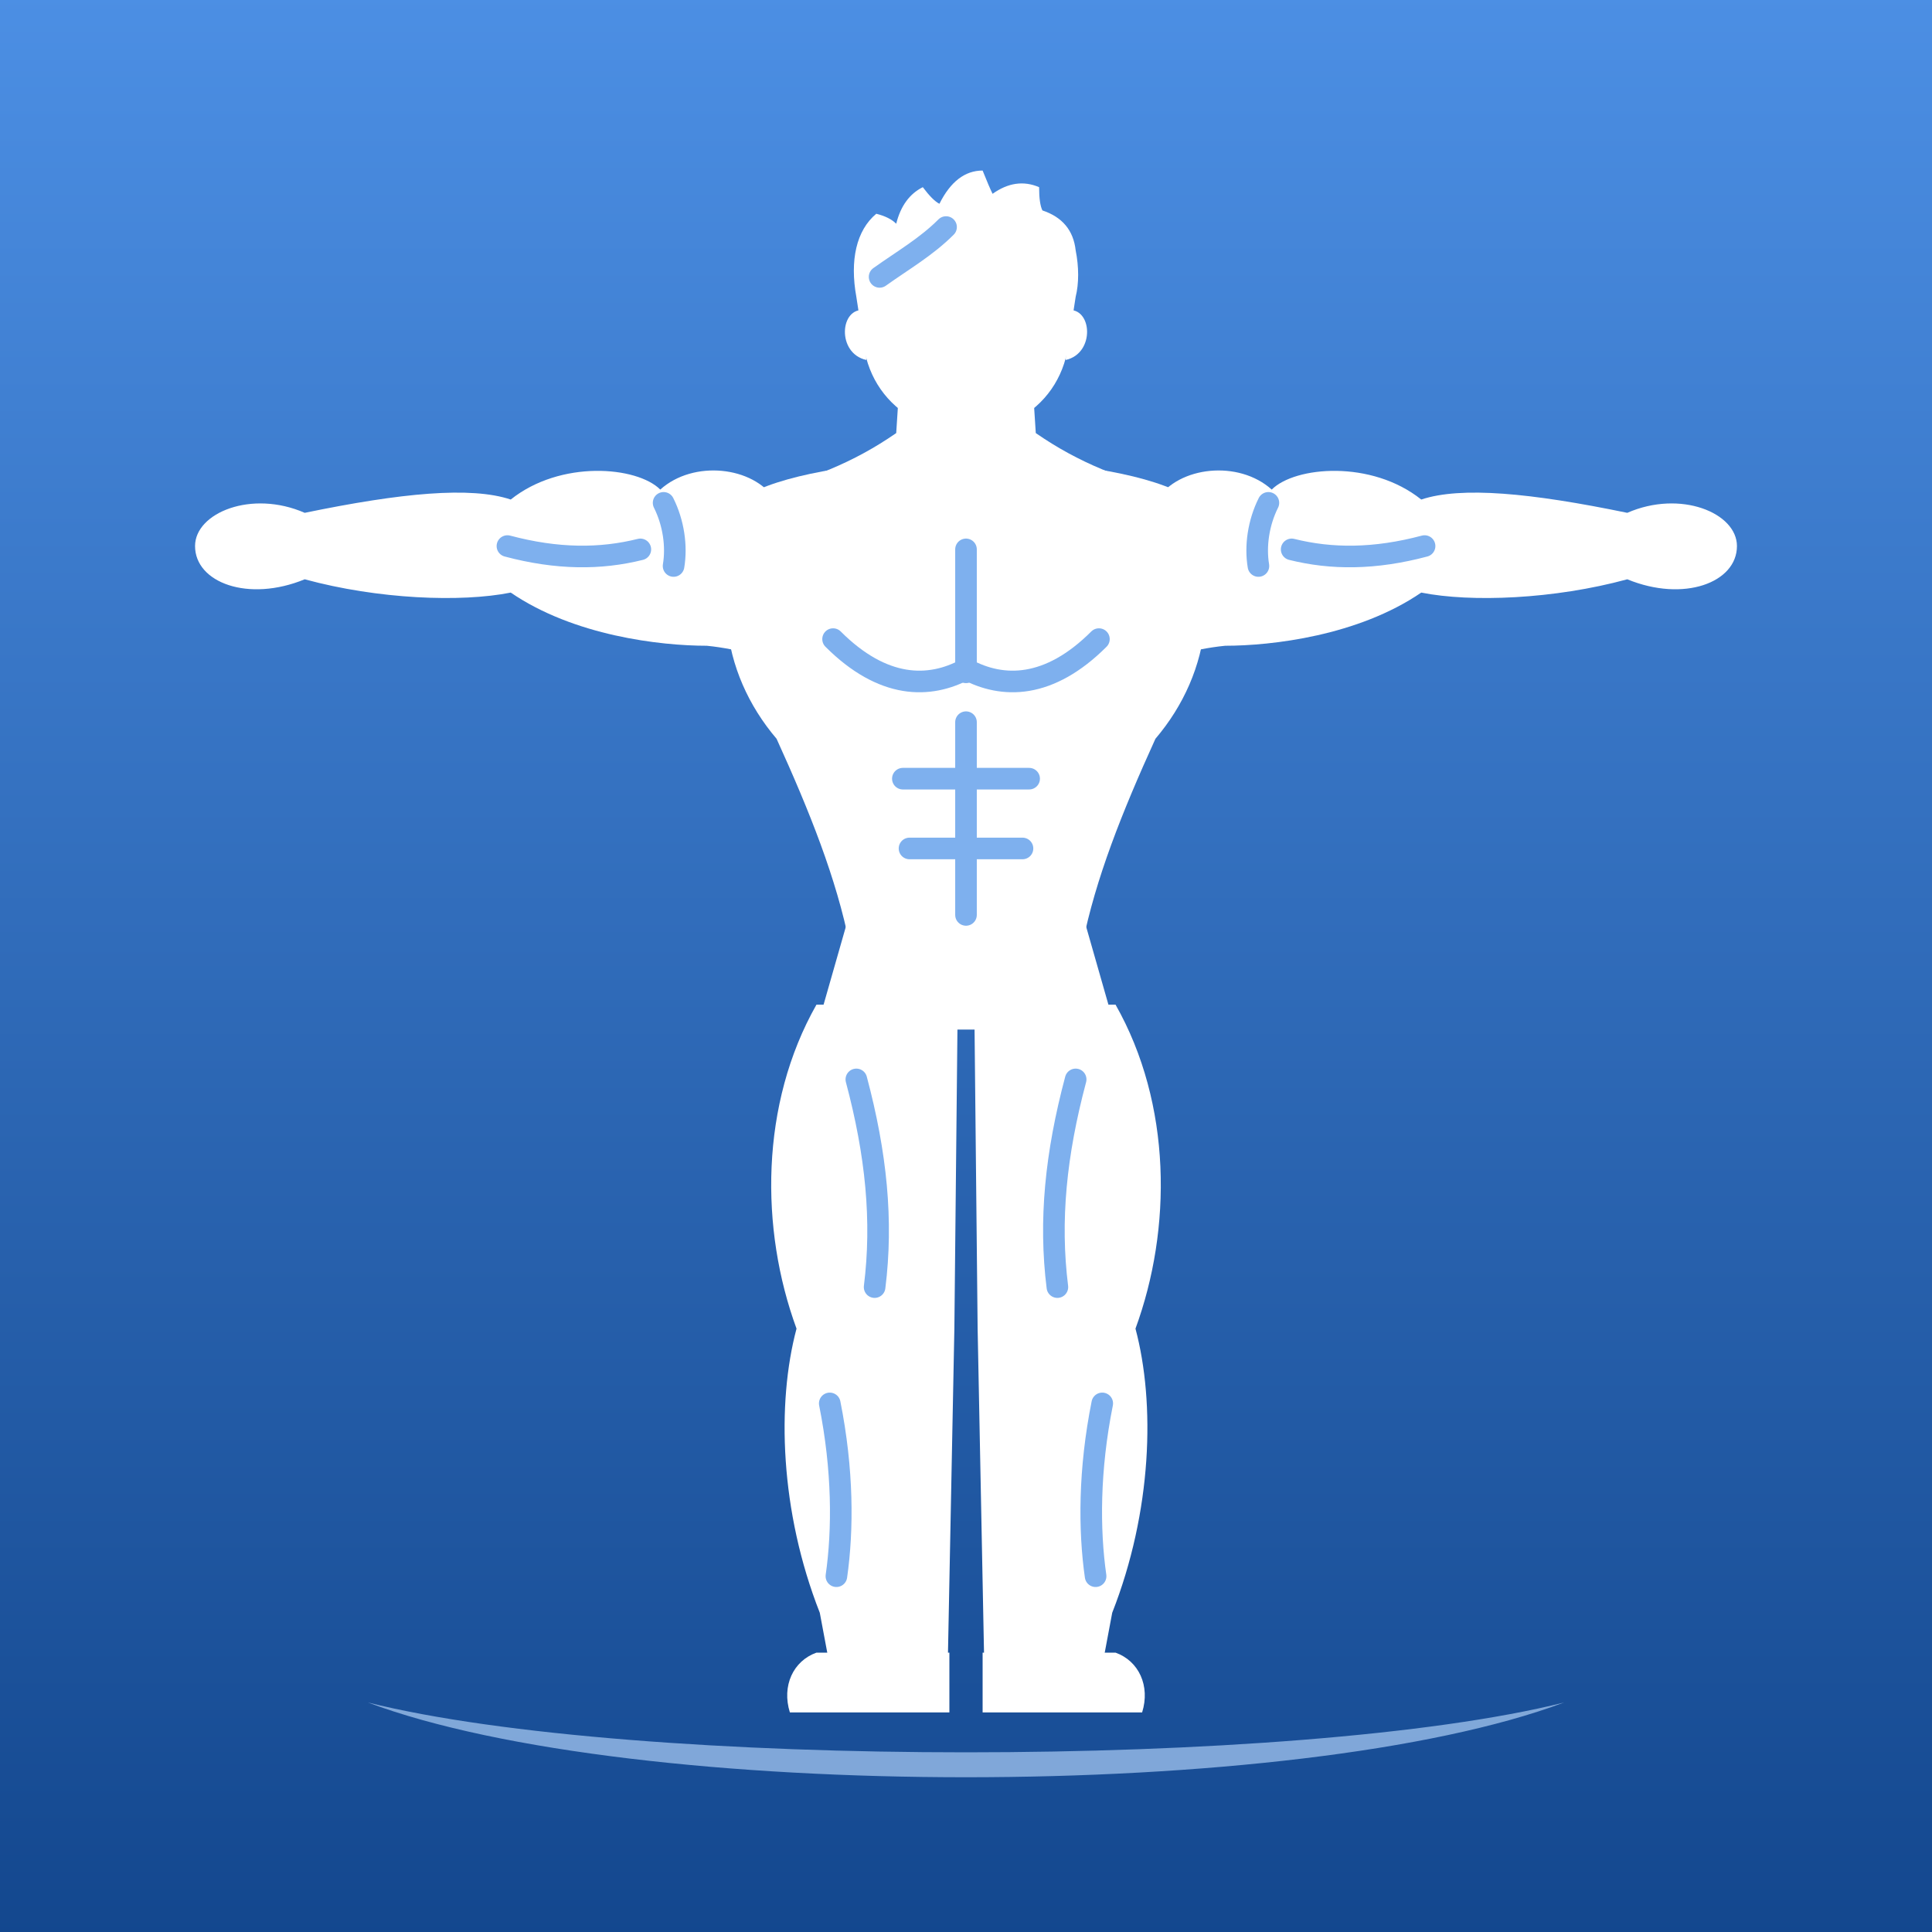
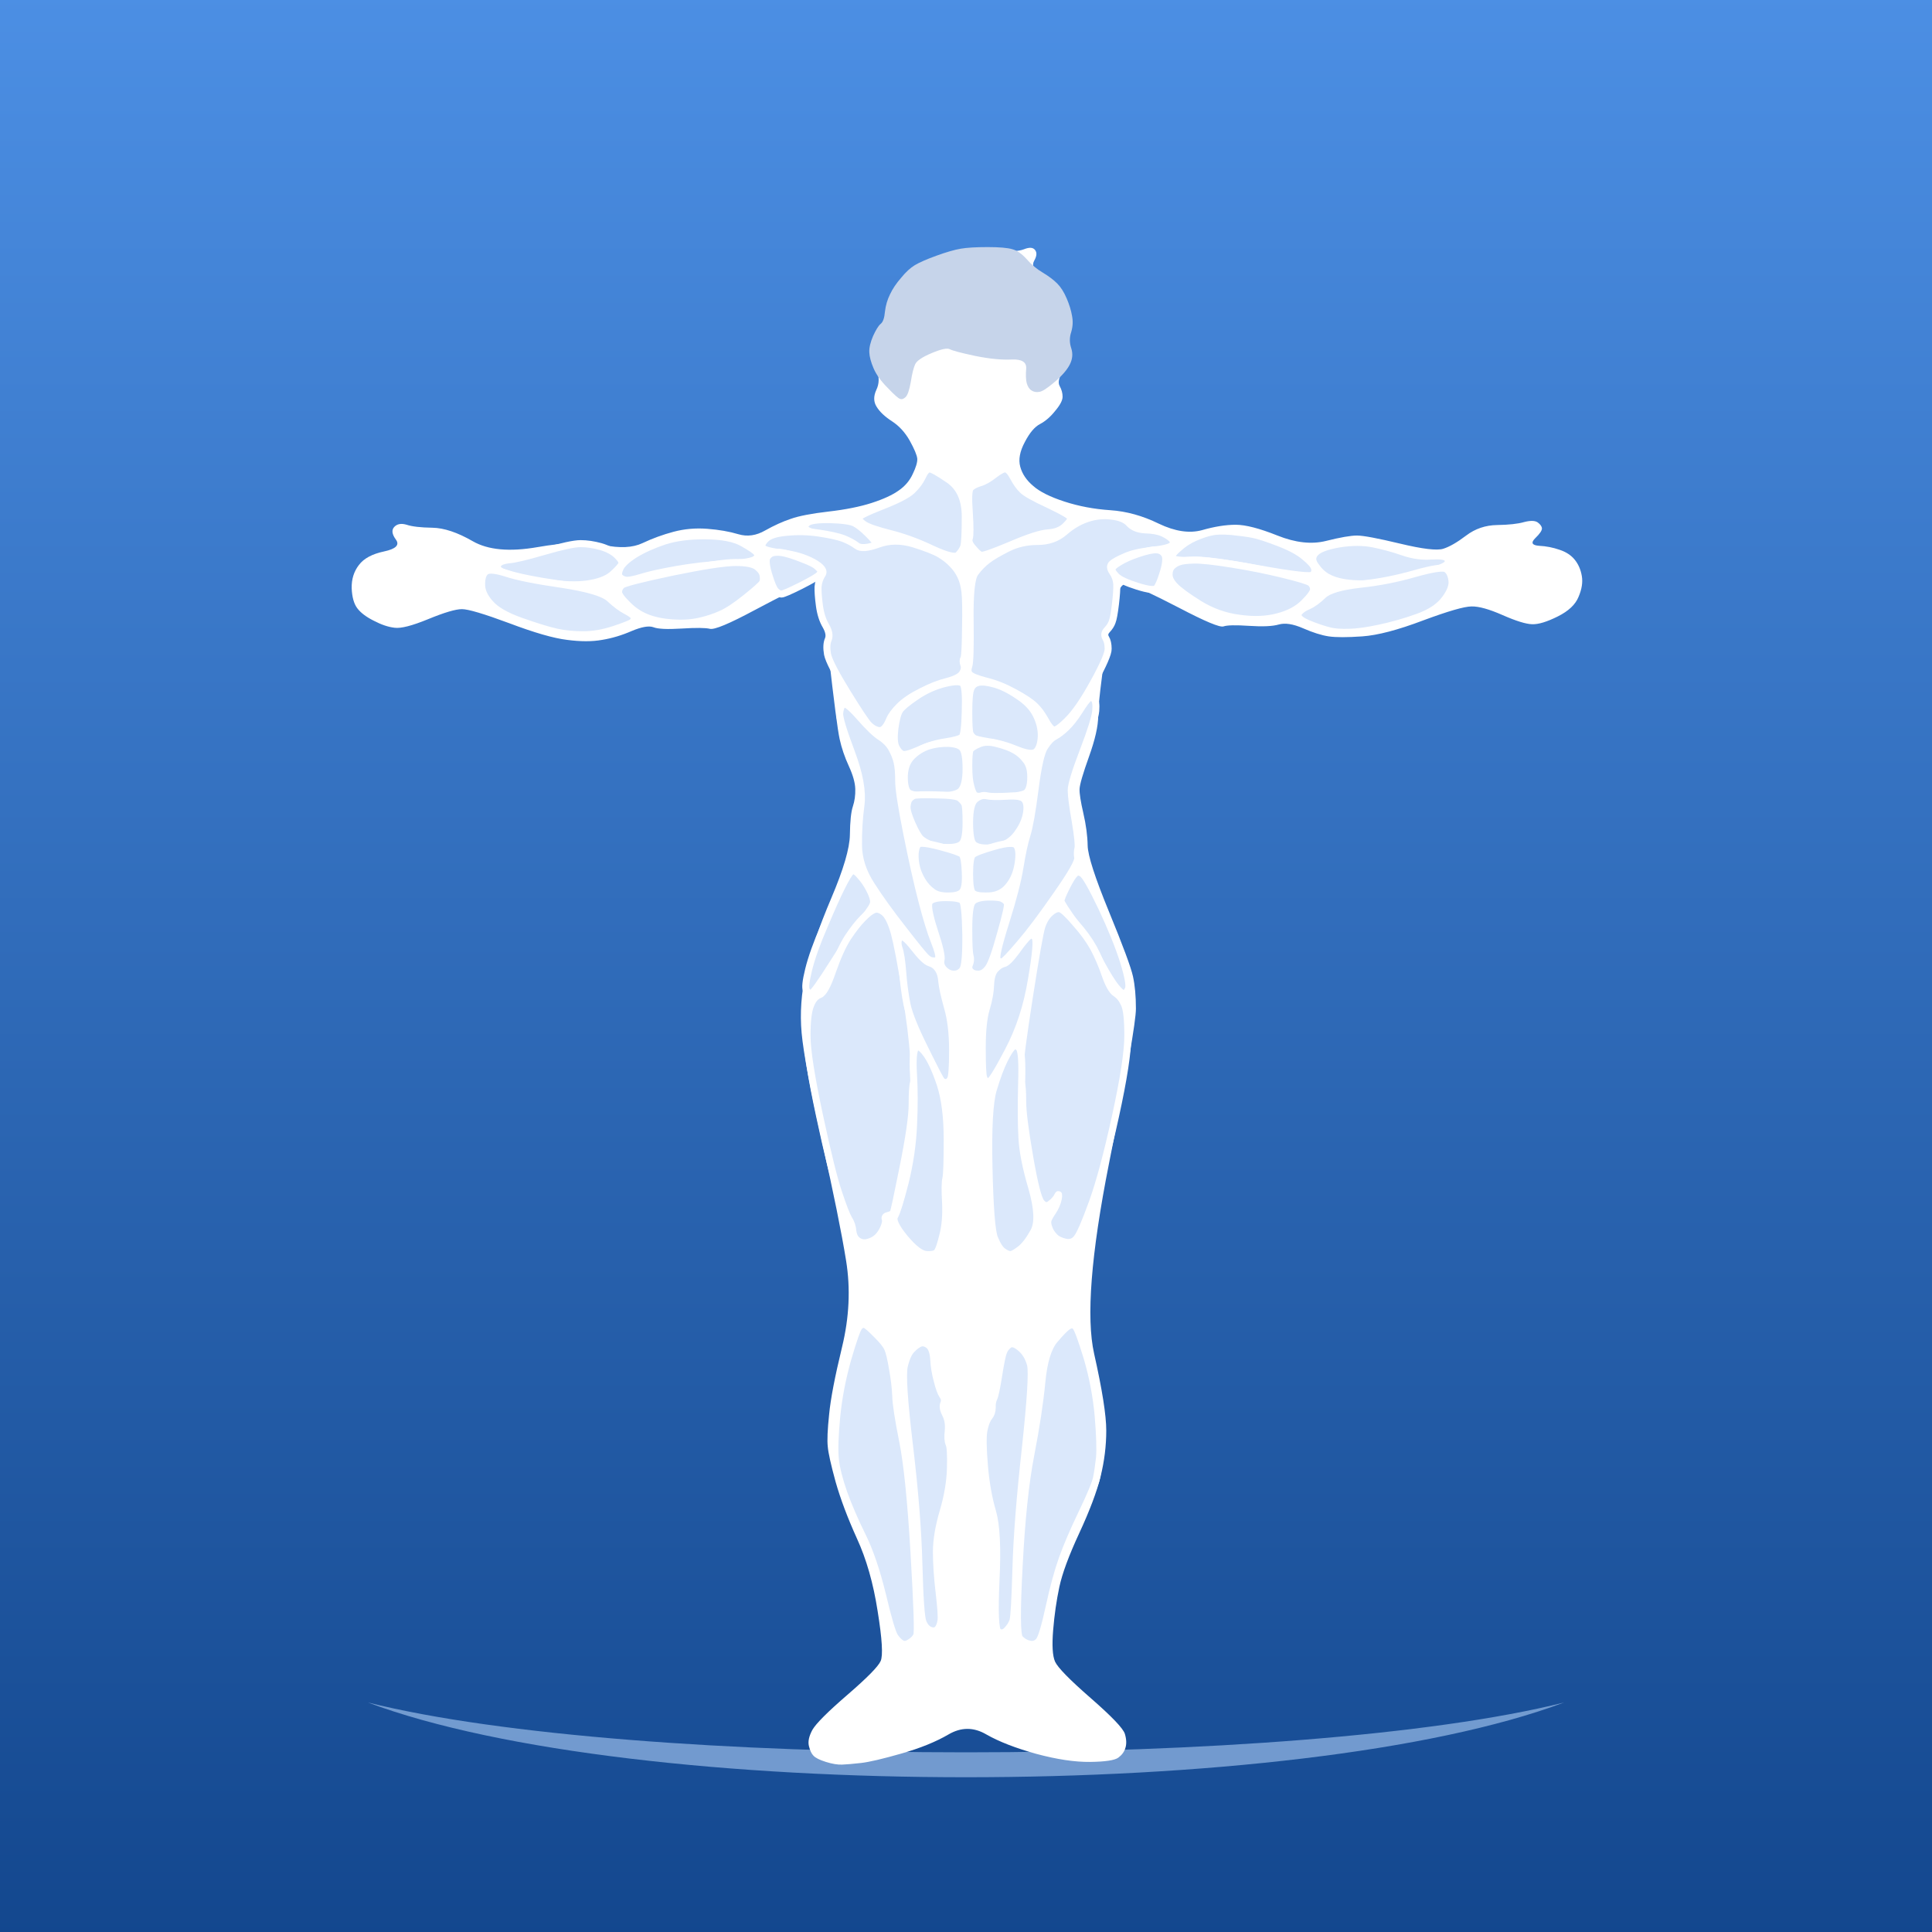
<svg xmlns="http://www.w3.org/2000/svg" viewBox="0 0 100 100">
  <defs>
    <linearGradient id="bg" x1="0" y1="0" x2="0" y2="1">
      <stop offset="0" stop-color="#4c8fe4" />
      <stop offset="1" stop-color="#13478e" />
    </linearGradient>
  </defs>
  <rect width="100" height="100" fill="url(#bg)" />
  <g transform="translate(50 52) scale(0.86) translate(-50 -52)">
-     <path d="M14 94 C30 100 70 100 86 94 C70 98 30 98 14 94 Z" fill="#adcdf5" opacity="0.7" />
-     <path d="M43.4 9.4 C43 7.2 43.4 5.4 44.6 4.4 Q45.4 4.6 45.8 5 Q46.2 3.4 47.4 2.8 Q48 3.6 48.4 3.8 Q49.4 1.8 51 1.8 Q51.4 2.8 51.6 3.2 Q53 2.2 54.4 2.8 Q54.4 3.8 54.6 4.2 Q56.4 4.8 56.6 6.6 C56.8 7.6 56.8 8.6 56.6 9.4 L56.2 12 C56 14 55 15.6 53.4 16.6 C52.4 17.2 51.2 17.6 50 17.6 C48.8 17.6 47.6 17.2 46.6 16.6 C45 15.6 44 14 43.8 12 Z" fill="#ffffff" />
-     <path d="M43.9 10.2 C42.4 10 42.2 12.8 44 13.2 Z" fill="#ffffff" />
-     <path d="M56.1 10.2 C57.6 10 57.8 12.8 56 13.2 Z" fill="#ffffff" />
-     <path d="M46 14.5 L54 14.5 L54.2 17.6 C56.8 19.4 59.4 20.4 62.6 21.2 L37.4 21.2 C40.6 20.4 43.2 19.4 45.8 17.6 Z" fill="#ffffff" />
-     <path d="M37.5 21 C43 18.6 57 18.6 62.5 21 C65.6 26.5 64.8 32 61.4 36 C59.4 40.4 57.8 44.4 57 48.4 L43 48.4 C42.2 44.4 40.6 40.4 38.6 36 C35.2 32 34.4 26.5 37.5 21 Z" fill="#ffffff" />
-     <path d="M38.5 21.6 C37.2 19.6 33.6 19.2 31.6 21 C30.2 19.6 25.6 19.2 22.6 21.6 C20.2 20.8 16 21.2 10.2 22.4 C7 21 3.6 22.4 3.6 24.4 C3.6 26.6 6.8 27.8 10.2 26.4 C14.6 27.6 19.6 27.8 22.6 27.2 C26.4 29.8 31.6 30.4 34.4 30.4 C36.4 30.6 38.2 31.2 39.5 31.6 Z" fill="#ffffff" />
-     <path d="M61.5 21.6 C62.8 19.6 66.4 19.2 68.4 21 C69.8 19.6 74.4 19.2 77.4 21.6 C79.8 20.8 84 21.2 89.8 22.4 C93 21 96.4 22.4 96.4 24.4 C96.4 26.6 93.2 27.8 89.8 26.4 C85.4 27.6 80.4 27.8 77.4 27.2 C73.6 29.8 68.4 30.4 65.6 30.4 C63.6 30.6 61.8 31.2 60.5 31.6 Z" fill="#ffffff" />
-     <path d="M43 46.5 L57 46.5 L59 53.5 L41 53.5 Z" fill="#ffffff" />
-     <path d="M41 52 C37.6 58 37.6 65.5 39.8 71.5 C38.6 76 38.8 82.5 41.2 88.6 L41.8 91.8 L48.9 91.8 L49.3 71.5 L49.5 52 Z" fill="#ffffff" />
-     <path d="M59 52 C62.4 58 62.4 65.5 60.2 71.5 C61.4 76 61.2 82.5 58.8 88.6 L58.2 91.8 L51.1 91.8 L50.7 71.5 L50.5 52 Z" fill="#ffffff" />
-     <path d="M41 91 L49 91 L49 94.6 L39.4 94.6 C38.9 93 39.6 91.5 41 91 Z" fill="#ffffff" />
-     <path d="M59 91 L51 91 L51 94.6 L60.6 94.6 C61.1 93 60.4 91.5 59 91 Z" fill="#ffffff" />
-     <path d="M44.8 8.2 C46.2 7.2 47.6 6.4 48.8 5.2" fill="none" stroke="#7eb0ee" stroke-width="1.3" stroke-linecap="round" />
-     <path d="M31.8 21.8 C32.4 23 32.6 24.4 32.4 25.6" fill="none" stroke="#7eb0ee" stroke-width="1.3" stroke-linecap="round" />
-     <path d="M68.2 21.8 C67.6 23 67.4 24.4 67.6 25.6" fill="none" stroke="#7eb0ee" stroke-width="1.3" stroke-linecap="round" />
-     <path d="M22.4 24.4 C25.4 25.2 28 25.2 30.4 24.6" fill="none" stroke="#7eb0ee" stroke-width="1.3" stroke-linecap="round" />
-     <path d="M77.6 24.4 C74.6 25.2 72 25.2 69.6 24.6" fill="none" stroke="#7eb0ee" stroke-width="1.3" stroke-linecap="round" />
-     <path d="M50 24.6 L50 32" fill="none" stroke="#7eb0ee" stroke-width="1.3" stroke-linecap="round" />
-     <path d="M42 30 C45 33 47.8 33 50 31.8 C52.2 33 55 33 58 30" fill="none" stroke="#7eb0ee" stroke-width="1.3" stroke-linecap="round" />
-     <path d="M50 35 L50 46.6" fill="none" stroke="#7eb0ee" stroke-width="1.3" stroke-linecap="round" />
-     <path d="M46.2 38.4 L53.8 38.4" fill="none" stroke="#7eb0ee" stroke-width="1.3" stroke-linecap="round" />
-     <path d="M46.6 42.6 L53.4 42.6" fill="none" stroke="#7eb0ee" stroke-width="1.3" stroke-linecap="round" />
-     <path d="M43.4 56.5 C44.6 61 45 65 44.5 69" fill="none" stroke="#7eb0ee" stroke-width="1.3" stroke-linecap="round" />
-     <path d="M56.6 56.5 C55.4 61 55 65 55.5 69" fill="none" stroke="#7eb0ee" stroke-width="1.3" stroke-linecap="round" />
-     <path d="M41.8 76 C42.6 80 42.6 83.6 42.2 86.4" fill="none" stroke="#7eb0ee" stroke-width="1.3" stroke-linecap="round" />
-     <path d="M58.2 76 C57.4 80 57.4 83.6 57.8 86.4" fill="none" stroke="#7eb0ee" stroke-width="1.3" stroke-linecap="round" />
+     <path d="M14 94 C30 100 70 100 86 94 C70 98 30 98 14 94 Z" fill="#adcdf5" opacity="0.6" />
+   </g>
+   <g transform="translate(17.84 12.44) scale(0.13954)">
+     <path d="M191.5 564.8Q187.0 565.3 184.5 565.4Q182.0 565.5 178.5 564.4Q175.0 563.3 173.9 562.1Q172.8 561.0 172.2 558.5Q171.6 556.0 173.5 552.5Q175.5 549.0 186.5 539.5Q197.5 530.0 198.8 527.0Q200.2 524.0 197.7 508.5Q195.3 493.0 190.0 481.5Q184.8 470.0 182.1 460.5Q179.5 451.0 179.2 447.5Q178.8 444.0 179.7 435.5Q180.5 427.0 184.5 410.5Q188.5 394.0 186.0 378.5Q183.5 363.0 177.0 334.0Q170.5 305.0 169.5 294.0Q168.5 283.0 171.1 271.5Q173.7 260.0 180.5 244.0Q187.3 228.0 187.4 220.5Q187.5 213.0 188.5 210.0Q189.5 207.0 189.4 203.5Q189.3 200.0 187.0 195.0Q184.7 190.0 183.6 185.0Q182.5 180.0 179.5 153.5Q176.4 127.0 175.7 126.4Q175.0 125.8 170.5 127.8Q166.0 129.8 152.0 137.2Q138.0 144.7 135.5 144.1Q133.0 143.5 125.0 144.0Q117.0 144.5 114.5 143.5Q112.0 142.6 106.5 144.9Q101.0 147.3 95.5 148.2Q90.0 149.2 82.5 148.2Q75.0 147.3 61.0 142.0Q47.0 136.8 43.5 136.8Q40.0 136.8 31.0 140.5Q22.0 144.2 18.5 143.7Q15.0 143.3 10.8 141.1Q6.6 139.0 4.7 136.5Q2.8 134.0 2.6 129.0Q2.5 124.0 5.3 120.4Q8.0 116.8 14.6 115.4Q21.2 114.0 19.0 111.0Q16.8 108.0 18.4 106.3Q20.0 104.6 23.0 105.5Q26.0 106.5 32.5 106.6Q39.0 106.7 47.5 111.6Q56.0 116.5 71.5 113.8Q87.0 111.1 96.0 113.0Q105.0 114.9 110.5 112.3Q116.0 109.7 122.0 108.1Q128.0 106.5 134.5 107.0Q141.0 107.5 146.0 109.0Q151.0 110.5 156.0 107.6Q161.0 104.8 165.5 103.3Q170.0 101.7 179.5 100.6Q189.0 99.5 195.5 97.4Q202.0 95.3 205.5 92.8Q209.0 90.4 210.7 86.7Q212.5 83.0 212.4 81.0Q212.2 79.0 209.6 74.3Q207.0 69.7 203.0 67.1Q199.0 64.5 197.3 61.7Q195.6 59.0 197.2 55.5Q198.9 52.0 197.3 48.0Q195.7 44.0 195.6 41.5Q195.5 39.0 196.1 37.0Q196.8 35.0 199.0 32.5Q201.2 30.0 202.0 25.0Q202.7 20.0 205.4 16.3Q208.0 12.5 213.0 9.6Q218.0 6.7 225.0 5.1Q232.0 3.5 240.5 4.0Q249.0 4.5 252.0 3.3Q255.0 2.1 256.1 3.6Q257.2 5.0 255.8 7.5Q254.4 10.0 257.4 11.5Q260.4 13.0 263.2 15.8Q266.0 18.7 267.7 24.8Q269.5 31.0 268.5 33.5Q267.6 36.0 268.5 38.0Q269.5 40.0 269.4 42.0Q269.3 44.0 266.7 48.0Q264.1 52.0 265.2 54.0Q266.3 56.0 266.3 58.0Q266.3 60.0 263.6 63.2Q261.0 66.5 258.0 68.1Q255.0 69.6 252.3 74.8Q249.5 80.0 250.6 84.0Q251.7 88.0 255.4 91.1Q259.0 94.3 267.0 96.9Q275.0 99.5 284.0 100.1Q293.0 100.7 302.0 105.1Q311.0 109.4 318.0 107.5Q325.0 105.5 330.5 105.5Q336.0 105.5 346.0 109.5Q356.0 113.5 364.0 111.5Q372.0 109.5 375.5 109.5Q379.0 109.5 391.5 112.5Q404.0 115.5 407.5 114.4Q411.0 113.3 416.0 109.5Q421.0 105.7 427.5 105.6Q434.0 105.5 437.5 104.5Q441.0 103.6 442.5 104.6Q444.0 105.7 444.1 106.8Q444.2 108.0 441.6 110.5Q439.1 113.0 443.0 113.3Q447.0 113.5 450.7 114.8Q454.3 116.0 456.3 118.5Q458.3 121.0 458.9 124.5Q459.5 128.0 457.7 132.2Q456.0 136.5 450.0 139.5Q444.0 142.5 440.5 142.4Q437.0 142.3 429.5 139.0Q422.0 135.7 418.0 135.8Q414.0 135.8 400.0 141.0Q386.0 146.3 377.5 146.9Q369.0 147.5 365.0 146.9Q361.0 146.3 355.5 143.9Q350.0 141.5 346.5 142.5Q343.0 143.5 335.5 143.0Q328.0 142.5 326.0 143.2Q324.0 143.9 309.5 136.3Q295.0 128.8 290.5 127.4Q285.9 126.0 282.7 148.5Q279.5 171.0 279.5 176.5Q279.5 182.0 276.1 191.5Q272.7 201.0 272.6 203.5Q272.5 206.0 274.0 212.5Q275.5 219.0 275.6 224.5Q275.7 230.0 283.5 249.0Q291.3 268.0 292.4 273.0Q293.5 278.0 293.5 285.0Q293.5 292.0 283.5 342.5Q273.5 393.0 278.0 413.0Q282.5 433.0 282.5 441.5Q282.5 450.0 280.4 458.5Q278.3 467.0 272.5 479.5Q266.7 492.0 265.1 499.5Q263.5 507.0 262.8 515.5Q262.1 524.0 263.5 527.2Q265.0 530.5 276.7 540.7Q288.5 551.0 289.4 554.0Q290.3 557.0 289.6 559.2Q289.0 561.3 287.0 562.8Q285.0 564.3 276.5 564.4Q268.0 564.5 256.5 561.4Q245.0 558.2 238.0 554.2Q231.0 550.1 224.0 554.2Q217.0 558.3 206.5 561.3Q196.0 564.3 191.5 564.8Z" fill="#ffffff" />
+     <path d="M208.1 58.1Q207.0 59.2 206.0 58.8Q205.0 58.5 201.4 54.7Q197.7 51.0 196.2 47.5Q194.7 44.0 194.6 41.5Q194.5 39.0 196.0 35.5Q197.6 32.0 198.8 31.0Q200.1 30.0 200.4 26.5Q200.8 23.0 202.3 20.0Q203.7 17.0 206.4 13.9Q209.0 10.7 211.5 9.2Q214.0 7.7 219.5 5.7Q225.0 3.7 228.5 3.1Q232.0 2.5 238.5 2.5Q245.0 2.5 247.7 3.3Q250.3 4.0 253.0 7.0Q255.6 10.0 259.0 12.0Q262.3 14.0 264.3 16.0Q266.3 18.0 267.8 21.5Q269.3 25.0 269.8 28.0Q270.4 31.0 269.5 34.0Q268.5 37.0 269.5 40.0Q270.5 43.0 269.0 46.0Q267.5 49.0 263.4 52.5Q259.3 56.0 257.7 56.2Q256.0 56.5 254.8 55.7Q253.6 55.0 253.0 53.0Q252.5 51.0 252.8 47.5Q253.0 44.0 247.5 44.2Q242.0 44.5 234.0 42.9Q226.0 41.2 224.5 40.4Q223.0 39.6 217.8 41.8Q212.5 44.0 211.6 46.0Q210.7 48.0 210.0 52.5Q209.2 57.0 208.1 58.1Z" fill="#c6d4ea" />
+     <path d="M227.5 116.8Q226.0 118.2 218.0 114.5Q210.0 110.7 202.5 108.8Q195.0 106.9 192.8 105.5Q190.6 104.0 190.6 103.0Q190.6 102.0 199.3 98.6Q208.0 95.2 210.5 92.8Q213.0 90.4 214.3 87.7Q215.5 85.0 216.8 84.8Q218.0 84.6 224.1 88.8Q230.2 93.0 230.2 102.5Q230.2 112.0 229.6 113.7Q229.0 115.3 227.5 116.8Z" fill="#dbe8fb" stroke="#ffffff" stroke-width="2.6" stroke-linejoin="round" />
+     <path d="M247.0 113.0Q237.0 117.2 236.0 116.8Q235.0 116.5 233.1 114.2Q231.1 112.0 231.7 110.5Q232.2 109.0 231.7 101.0Q231.1 93.0 232.1 91.9Q233.0 90.8 235.5 90.0Q238.0 89.3 241.0 86.9Q244.0 84.6 245.2 84.8Q246.5 85.0 248.1 88.0Q249.7 91.0 251.4 92.6Q253.0 94.3 261.2 98.1Q269.4 102.0 269.4 103.0Q269.4 104.0 267.2 106.1Q265.0 108.2 261.0 108.5Q257.0 108.7 247.0 113.0Z" fill="#dbe8fb" stroke="#ffffff" stroke-width="2.6" stroke-linejoin="round" />
+     <path d="M268.1 178.1Q264.0 182.2 262.8 181.6Q261.5 181.0 259.8 177.8Q258.0 174.6 256.0 172.7Q254.0 170.7 248.5 167.7Q243.0 164.7 238.0 163.5Q233.0 162.2 231.9 161.1Q230.8 160.0 231.5 158.0Q232.2 156.0 232.0 141.0Q231.8 126.0 233.9 123.3Q236.0 120.5 238.5 118.6Q241.0 116.7 246.0 114.2Q251.0 111.7 257.0 111.7Q263.0 111.7 267.0 108.2Q271.0 104.7 275.5 103.2Q280.0 101.7 284.5 102.3Q289.0 102.8 291.0 105.0Q293.0 107.2 297.0 107.4Q301.0 107.5 303.5 108.6Q306.0 109.8 306.9 110.9Q307.9 112.0 306.9 113.1Q306.0 114.2 299.5 115.0Q293.0 115.7 289.5 117.3Q286.0 118.8 284.7 119.9Q283.4 121.0 284.8 123.0Q286.2 125.0 286.4 127.5Q286.5 130.0 285.9 135.0Q285.3 140.0 284.7 141.5Q284.2 143.0 282.8 144.5Q281.4 146.0 282.3 147.5Q283.2 149.0 283.2 151.5Q283.3 154.0 277.8 164.0Q272.3 174.0 268.1 178.1Z" fill="#dbe8fb" stroke="#ffffff" stroke-width="2.6" stroke-linejoin="round" />
+     <path d="M196.1 114.1Q195.0 115.2 193.5 115.2Q192.0 115.2 186.5 112.5Q181.0 109.7 176.5 109.0Q172.0 108.2 171.1 107.1Q170.1 106.0 171.6 104.8Q173.0 103.5 180.0 103.6Q187.0 103.8 189.2 104.9Q191.3 106.0 194.2 108.9Q197.0 111.7 197.1 112.4Q197.2 113.0 196.1 114.1Z" fill="#dbe8fb" stroke="#ffffff" stroke-width="2.6" stroke-linejoin="round" />
+     <path d="M200.1 181.1Q199.0 182.2 197.5 181.7Q196.0 181.3 194.5 179.8Q193.0 178.4 186.4 167.7Q179.8 157.0 179.1 153.5Q178.5 150.0 179.4 148.0Q180.2 146.0 178.5 143.0Q176.7 140.0 176.1 135.5Q175.5 131.0 175.6 128.5Q175.8 126.0 177.1 124.0Q178.5 122.0 173.8 119.4Q169.0 116.8 162.5 116.0Q156.0 115.2 155.1 114.1Q154.1 113.0 156.1 110.9Q158.0 108.8 164.0 108.3Q170.0 107.7 176.0 108.6Q182.0 109.5 185.0 110.6Q188.0 111.8 190.0 113.3Q192.0 114.9 198.0 112.7Q204.0 110.5 211.0 112.6Q218.0 114.8 220.7 116.4Q223.4 118.0 225.3 120.0Q227.3 122.0 228.5 124.5Q229.7 127.0 230.1 130.5Q230.5 134.0 230.3 144.0Q230.2 154.0 229.7 155.0Q229.1 156.0 229.7 157.5Q230.2 159.0 229.1 160.7Q228.0 162.4 223.5 163.6Q219.0 164.7 213.8 167.4Q208.6 170.0 205.8 172.8Q203.0 175.6 202.1 177.8Q201.2 180.0 200.1 181.1Z" fill="#dbe8fb" stroke="#ffffff" stroke-width="2.6" stroke-linejoin="round" />
+     <path d="M359.1 124.1Q358.0 125.2 339.5 121.9Q321.0 118.5 314.5 118.7Q308.0 118.9 307.1 117.9Q306.1 117.0 309.1 114.4Q312.0 111.7 315.5 110.2Q319.0 108.7 321.5 108.2Q324.0 107.6 329.0 108.0Q334.0 108.5 337.0 109.1Q340.0 109.7 346.5 112.2Q353.0 114.7 356.1 117.4Q359.3 120.0 359.7 121.5Q360.2 123.0 359.1 124.1Z" fill="#dbe8fb" stroke="#ffffff" stroke-width="2.6" stroke-linejoin="round" />
+     <path d="M110.0 125.0Q106.0 126.2 104.5 126.1Q103.0 125.9 102.1 125.0Q101.1 124.0 102.1 121.8Q103.0 119.5 107.5 116.6Q112.0 113.8 118.5 111.6Q125.0 109.5 134.0 109.6Q143.0 109.7 147.5 112.2Q152.0 114.7 152.9 115.9Q153.9 117.0 152.4 118.2Q151.0 119.5 141.5 120.0Q132.0 120.5 123.0 122.1Q114.0 123.7 110.0 125.0Z" fill="#dbe8fb" stroke="#ffffff" stroke-width="2.6" stroke-linejoin="round" />
+     <path d="M390.0 125.8Q382.0 127.3 378.0 127.4Q374.0 127.5 370.5 126.9Q367.0 126.3 364.5 124.9Q362.0 123.5 360.1 120.7Q358.1 118.0 360.1 115.9Q362.0 113.8 369.0 112.6Q376.0 111.5 381.5 112.6Q387.0 113.7 392.5 115.6Q398.0 117.5 403.0 117.1Q408.0 116.8 408.9 117.9Q409.9 119.0 408.9 120.1Q408.0 121.2 403.0 122.7Q398.0 124.3 390.0 125.8Z" fill="#dbe8fb" stroke="#ffffff" stroke-width="2.6" stroke-linejoin="round" />
+     <path d="M91.5 127.2Q86.0 128.3 77.5 127.3Q69.0 126.3 63.5 124.7Q58.0 123.2 57.1 122.1Q56.1 121.0 57.1 119.9Q58.0 118.8 61.0 118.5Q64.0 118.3 74.0 115.4Q84.0 112.5 87.5 112.5Q91.0 112.5 95.0 113.6Q99.0 114.8 101.1 116.9Q103.2 119.0 102.8 120.0Q102.5 121.0 99.7 123.6Q97.0 126.2 91.5 127.2Z" fill="#dbe8fb" stroke="#ffffff" stroke-width="2.6" stroke-linejoin="round" />
+     <path d="M301.1 129.1Q300.0 130.2 294.0 128.3Q288.0 126.4 286.3 124.7Q284.6 123.0 284.6 122.0Q284.6 121.0 287.3 119.4Q290.0 117.7 294.5 116.2Q299.0 114.7 301.0 114.8Q303.0 114.8 304.1 116.4Q305.2 118.0 303.7 123.0Q302.2 128.0 301.1 129.1Z" fill="#dbe8fb" stroke="#ffffff" stroke-width="2.6" stroke-linejoin="round" />
+     <path d="M169.2 128.1Q163.0 131.2 162.0 131.2Q161.0 131.2 159.9 130.1Q158.8 129.0 157.3 124.0Q155.8 119.0 156.7 117.5Q157.7 116.0 159.3 115.8Q161.0 115.5 163.5 116.1Q166.0 116.7 170.0 118.3Q174.0 119.8 175.2 120.9Q176.4 122.0 176.7 122.5Q176.9 123.0 176.1 124.0Q175.3 125.0 169.2 128.1Z" fill="#dbe8fb" stroke="#ffffff" stroke-width="2.6" stroke-linejoin="round" />
+     <path d="M346.2 139.6Q340.0 141.3 332.0 140.2Q324.0 139.2 317.0 134.9Q310.0 130.5 307.9 128.2Q305.8 126.0 305.8 124.0Q305.8 122.0 306.9 120.9Q308.0 119.8 309.5 119.3Q311.0 118.7 315.0 118.6Q319.0 118.5 329.0 120.1Q339.0 121.7 348.0 123.9Q357.0 126.1 358.2 127.0Q359.4 128.0 359.4 129.5Q359.3 131.0 355.8 134.5Q352.3 138.0 346.2 139.6Z" fill="#dbe8fb" stroke="#ffffff" stroke-width="2.6" stroke-linejoin="round" />
+     <path d="M131.5 141.3Q127.0 142.3 121.5 141.9Q116.0 141.5 112.0 139.9Q108.0 138.3 104.9 135.1Q101.7 132.0 101.6 130.5Q101.6 129.0 102.8 127.9Q104.0 126.8 121.5 123.1Q139.0 119.5 145.0 119.5Q151.0 119.5 153.0 121.1Q155.0 122.7 155.2 124.3Q155.5 126.0 155.0 127.0Q154.5 128.0 148.9 132.5Q143.3 137.0 139.7 138.6Q136.0 140.3 131.5 141.3Z" fill="#dbe8fb" stroke="#ffffff" stroke-width="2.6" stroke-linejoin="round" />
+     <path d="M384.0 143.8Q377.0 145.3 372.5 145.4Q368.0 145.5 365.5 144.9Q363.0 144.3 359.0 142.8Q355.0 141.3 354.1 140.1Q353.1 139.0 354.1 137.9Q355.0 136.7 357.5 135.6Q360.0 134.5 363.0 131.6Q366.0 128.8 376.5 127.6Q387.0 126.5 397.0 123.6Q407.0 120.8 408.6 121.9Q410.3 123.0 410.7 126.0Q411.2 129.0 408.1 133.1Q405.0 137.3 398.0 139.8Q391.0 142.3 384.0 143.8Z" fill="#dbe8fb" stroke="#ffffff" stroke-width="2.6" stroke-linejoin="round" />
+     <path d="M100.0 144.3Q94.0 146.3 88.5 146.3Q83.0 146.3 78.5 145.3Q74.0 144.3 65.5 141.3Q57.0 138.3 53.9 134.6Q50.7 131.0 50.8 127.5Q50.8 124.0 52.4 122.8Q54.0 121.6 60.0 123.5Q66.0 125.5 80.5 127.6Q95.0 129.8 98.3 132.9Q101.6 136.0 104.5 137.5Q107.4 139.0 107.4 140.0Q107.4 141.0 106.7 141.6Q106.0 142.3 100.0 144.3Z" fill="#dbe8fb" stroke="#ffffff" stroke-width="2.6" stroke-linejoin="round" />
+     <path d="M213.0 189.0Q208.0 191.2 206.8 190.6Q205.5 190.0 204.5 188.0Q203.5 186.0 204.1 181.0Q204.8 176.0 205.9 174.3Q207.0 172.6 212.0 169.2Q217.0 165.8 222.6 164.4Q228.3 163.0 229.4 164.5Q230.5 166.0 230.2 174.7Q230.0 183.3 229.0 184.3Q228.0 185.2 223.0 186.0Q218.0 186.7 213.0 189.0Z" fill="#dbe8fb" stroke="#ffffff" stroke-width="2.6" stroke-linejoin="round" />
+     <path d="M256.6 189.6Q255.0 191.2 249.5 189.0Q244.0 186.7 239.0 186.0Q234.0 185.2 233.3 184.6Q232.5 184.0 232.0 183.0Q231.5 182.0 231.5 175.0Q231.5 168.0 232.3 166.3Q233.0 164.5 235.0 164.0Q237.0 163.5 241.0 164.6Q245.0 165.7 249.7 168.9Q254.5 172.0 256.5 176.0Q258.5 180.0 258.4 184.0Q258.2 188.0 256.6 189.6Z" fill="#dbe8fb" stroke="#ffffff" stroke-width="2.6" stroke-linejoin="round" />
+     <path d="M250.5 260.8Q245.0 267.3 244.0 267.6Q243.0 267.9 242.1 266.9Q241.1 266.0 245.2 253.0Q249.3 240.0 250.5 232.5Q251.7 225.0 253.1 220.5Q254.5 216.0 256.1 203.5Q257.7 191.0 259.6 188.0Q261.5 185.0 263.4 184.0Q265.3 183.0 267.7 180.7Q270.0 178.5 272.5 174.6Q275.0 170.6 276.0 169.9Q277.0 169.1 277.9 170.1Q278.9 171.0 278.6 174.5Q278.3 178.0 273.9 189.5Q269.5 201.0 269.5 204.0Q269.5 207.0 271.0 215.5Q272.4 224.0 272.0 225.5Q271.6 227.0 271.9 229.0Q272.3 231.0 264.1 242.7Q256.0 254.4 250.5 260.8Z" fill="#dbe8fb" stroke="#ffffff" stroke-width="2.6" stroke-linejoin="round" />
+     <path d="M220.3 266.2Q220.0 267.4 218.5 267.3Q217.0 267.3 215.8 266.1Q214.5 265.0 207.3 255.7Q200.0 246.4 195.4 239.2Q190.7 232.0 190.6 224.5Q190.5 217.0 191.5 209.5Q192.5 202.0 188.0 190.0Q183.5 178.0 183.6 175.5Q183.8 173.0 184.9 172.1Q186.0 171.1 191.0 176.8Q196.0 182.5 198.7 184.2Q201.5 186.0 202.9 188.5Q204.3 191.0 204.9 193.5Q205.5 196.0 205.5 200.5Q205.5 205.0 208.5 220.0Q211.5 235.0 214.1 245.0Q216.7 255.0 218.7 260.0Q220.7 265.0 220.3 266.2Z" fill="#dbe8fb" stroke="#ffffff" stroke-width="2.6" stroke-linejoin="round" />
+     <path d="M228.7 204.1Q227.0 206.2 218.5 206.2Q210.0 206.2 208.8 204.6Q207.5 203.0 207.6 198.5Q207.8 194.0 210.4 191.4Q213.0 188.8 216.5 187.6Q220.0 186.5 224.0 186.6Q228.0 186.8 229.2 188.4Q230.5 190.0 230.5 196.0Q230.5 202.0 228.7 204.1Z" fill="#dbe8fb" stroke="#ffffff" stroke-width="2.6" stroke-linejoin="round" />
+     <path d="M253.2 204.6Q252.0 206.2 243.5 206.4Q235.0 206.5 234.0 206.0Q233.0 205.5 232.3 202.7Q231.5 200.0 231.5 195.0Q231.5 190.0 232.0 189.0Q232.5 188.0 235.3 186.8Q238.0 185.6 242.0 186.7Q246.0 187.7 248.5 189.1Q251.0 190.5 252.7 192.8Q254.5 195.0 254.5 199.0Q254.5 203.0 253.2 204.6Z" fill="#dbe8fb" stroke="#ffffff" stroke-width="2.6" stroke-linejoin="round" />
+     <path d="M229.2 223.6Q228.0 225.2 224.0 225.2Q220.0 225.3 217.5 224.2Q215.0 223.2 213.8 222.1Q212.5 221.0 210.5 216.5Q208.5 212.0 208.6 210.0Q208.8 208.0 209.4 207.3Q210.0 206.5 211.0 206.0Q212.0 205.5 219.5 205.7Q227.0 205.8 228.2 206.9Q229.5 208.0 230.0 209.0Q230.5 210.0 230.5 216.0Q230.5 222.0 229.2 223.6Z" fill="#dbe8fb" stroke="#ffffff" stroke-width="2.6" stroke-linejoin="round" />
+     <path d="M245.0 223.9Q242.0 225.3 238.5 225.4Q235.0 225.5 233.4 224.2Q231.8 223.0 231.8 216.0Q231.8 209.0 233.9 207.3Q236.0 205.6 238.0 206.0Q240.0 206.5 245.5 206.2Q251.0 205.8 252.2 207.4Q253.5 209.0 252.9 212.5Q252.3 216.0 250.1 219.2Q248.0 222.5 245.0 223.9Z" fill="#dbe8fb" stroke="#ffffff" stroke-width="2.6" stroke-linejoin="round" />
+     <path d="M229.2 241.6Q228.0 243.2 224.0 243.2Q220.0 243.3 217.9 241.6Q215.7 240.0 214.2 237.5Q212.7 235.0 212.1 232.5Q211.5 230.0 211.6 227.5Q211.8 225.0 212.7 224.0Q213.7 223.0 220.9 224.9Q228.0 226.8 229.0 227.7Q230.0 228.7 230.2 234.3Q230.5 240.0 229.2 241.6Z" fill="#dbe8fb" stroke="#ffffff" stroke-width="2.6" stroke-linejoin="round" />
+     <path d="M243.2 242.1Q241.0 243.3 237.5 243.2Q234.0 243.2 232.9 242.1Q231.8 241.0 231.8 235.0Q231.8 229.0 232.9 227.9Q234.0 226.8 241.0 224.8Q248.0 222.8 249.2 224.4Q250.5 226.0 249.9 230.5Q249.3 235.0 247.4 238.0Q245.5 241.0 243.2 242.1Z" fill="#dbe8fb" stroke="#ffffff" stroke-width="2.6" stroke-linejoin="round" />
+     <path d="M181.4 267.7Q174.0 279.4 173.0 279.4Q172.0 279.4 171.3 278.2Q170.5 277.0 172.1 270.5Q173.7 264.0 177.8 254.5Q181.8 245.0 184.3 240.0Q186.8 235.0 187.9 234.1Q189.0 233.1 191.1 235.6Q193.3 238.0 194.8 241.0Q196.3 244.0 196.2 245.5Q196.2 247.0 192.5 251.5Q188.7 256.0 181.4 267.7Z" fill="#dbe8fb" stroke="#ffffff" stroke-width="2.6" stroke-linejoin="round" />
+     <path d="M290.7 277.7Q290.0 279.4 289.0 279.4Q288.0 279.4 286.0 276.9Q284.0 274.4 280.6 268.2Q277.3 262.0 271.5 254.0Q265.7 246.0 265.7 245.0Q265.7 244.0 267.7 240.0Q269.7 236.0 270.9 234.9Q272.0 233.8 273.6 234.9Q275.3 236.0 280.8 247.5Q286.2 259.0 288.9 267.5Q291.5 276.0 290.7 277.7Z" fill="#dbe8fb" stroke="#ffffff" stroke-width="2.6" stroke-linejoin="round" />
+     <path d="M229.2 270.6Q228.0 272.2 226.0 272.2Q224.0 272.2 222.4 270.6Q220.8 269.0 221.2 267.0Q221.7 265.0 218.7 256.0Q215.8 247.0 216.9 245.4Q218.0 243.8 223.0 243.8Q228.0 243.8 229.1 244.9Q230.2 246.0 230.4 257.5Q230.5 269.0 229.2 270.6Z" fill="#dbe8fb" stroke="#ffffff" stroke-width="2.6" stroke-linejoin="round" />
+     <path d="M238.6 270.1Q237.0 272.2 235.0 272.2Q233.0 272.2 232.1 271.1Q231.1 270.0 231.8 268.5Q232.4 267.0 232.0 265.5Q231.5 264.0 231.5 255.5Q231.5 247.0 232.8 245.4Q234.0 243.8 238.5 243.6Q243.0 243.5 244.2 244.3Q245.5 245.0 245.8 246.0Q246.2 247.0 243.2 257.5Q240.3 268.0 238.6 270.1Z" fill="#dbe8fb" stroke="#ffffff" stroke-width="2.6" stroke-linejoin="round" />
+     <path d="M194.0 371.7Q192.0 372.2 190.4 371.1Q188.8 370.0 188.5 367.5Q188.3 365.0 187.0 363.0Q185.8 361.0 183.3 353.5Q180.7 346.0 176.1 324.5Q171.5 303.0 171.5 295.0Q171.5 287.0 172.8 283.8Q174.0 280.6 176.2 279.8Q178.3 279.0 181.0 271.0Q183.8 263.0 186.7 258.5Q189.7 254.0 192.2 251.5Q194.6 249.0 196.3 248.3Q198.0 247.6 200.1 249.3Q202.2 251.0 203.9 257.0Q205.5 263.0 208.0 278.5Q210.5 294.0 211.0 302.5Q211.5 311.0 211.0 312.5Q210.5 314.0 210.5 320.5Q210.5 327.0 207.2 343.5Q203.9 360.0 203.5 360.7Q203.0 361.4 201.6 361.7Q200.2 362.0 200.5 363.0Q200.9 364.0 200.0 366.2Q199.0 368.5 197.5 369.9Q196.0 371.2 194.0 371.7Z" fill="#dbe8fb" stroke="#ffffff" stroke-width="2.6" stroke-linejoin="round" />
+     <path d="M271.6 370.1Q270.0 372.2 267.3 371.6Q264.6 371.0 263.2 369.5Q261.8 368.0 261.3 366.5Q260.7 365.0 260.8 364.0Q260.8 363.0 262.5 360.5Q264.2 358.0 264.7 355.5Q265.1 353.0 264.4 354.5Q263.7 356.0 261.8 357.4Q260.0 358.9 258.4 356.9Q256.7 355.0 254.1 340.0Q251.5 325.0 251.5 319.5Q251.5 314.0 251.0 312.5Q250.5 311.0 250.5 307.0Q250.5 303.0 254.0 280.5Q257.5 258.0 258.6 254.5Q259.8 251.0 261.9 249.3Q264.0 247.5 265.5 248.0Q267.0 248.5 271.1 253.3Q275.3 258.0 277.8 262.5Q280.2 267.0 282.1 272.5Q284.0 278.0 286.0 279.3Q288.0 280.6 289.2 283.3Q290.5 286.0 290.5 295.0Q290.5 304.0 285.9 325.0Q281.3 346.0 277.3 357.0Q273.3 368.0 271.6 370.1Z" fill="#dbe8fb" stroke="#ffffff" stroke-width="2.6" stroke-linejoin="round" />
+     <path d="M224.7 311.2Q224.0 312.4 223.0 312.4Q222.0 312.4 221.4 311.7Q220.7 311.0 215.3 300.0Q209.8 289.0 208.6 283.5Q207.5 278.0 207.0 271.5Q206.5 265.0 205.6 262.5Q204.8 260.0 205.9 258.6Q207.0 257.1 211.0 262.2Q215.0 267.4 217.0 268.0Q219.0 268.6 220.1 270.3Q221.3 272.0 221.5 275.0Q221.8 278.0 223.6 284.5Q225.5 291.0 225.5 300.5Q225.5 310.0 224.7 311.2Z" fill="#dbe8fb" stroke="#ffffff" stroke-width="2.6" stroke-linejoin="round" />
+     <path d="M246.1 300.7Q240.0 312.4 238.8 312.2Q237.5 312.0 237.0 310.5Q236.5 309.0 236.5 299.5Q236.5 290.0 238.0 285.0Q239.5 280.0 239.6 276.0Q239.8 272.0 241.4 270.3Q243.0 268.6 244.5 268.3Q246.0 268.0 249.3 263.5Q252.5 259.0 253.8 258.1Q255.0 257.1 256.1 258.6Q257.2 260.0 254.7 274.5Q252.3 289.0 246.1 300.7Z" fill="#dbe8fb" stroke="#ffffff" stroke-width="2.6" stroke-linejoin="round" />
+     <path d="M219.8 375.2Q219.0 376.4 215.8 376.2Q212.7 376.0 207.7 370.0Q202.8 364.0 204.0 362.0Q205.2 360.0 207.9 349.5Q210.5 339.0 211.0 328.5Q211.5 318.0 211.0 309.5Q210.5 301.0 211.8 299.6Q213.0 298.1 215.6 301.6Q218.2 305.0 220.9 313.0Q223.5 321.0 223.5 333.5Q223.5 346.0 223.0 348.0Q222.5 350.0 222.9 357.0Q223.2 364.0 221.9 369.0Q220.7 374.0 219.8 375.2Z" fill="#dbe8fb" stroke="#ffffff" stroke-width="2.6" stroke-linejoin="round" />
+     <path d="M250.5 374.3Q248.0 376.2 247.0 376.2Q246.0 376.3 244.3 375.1Q242.6 374.0 241.0 370.0Q239.5 366.0 239.0 344.0Q238.5 322.0 240.6 315.0Q242.7 308.0 244.7 304.0Q246.7 300.0 247.9 299.1Q249.0 298.1 250.2 299.6Q251.5 301.0 251.1 313.0Q250.8 325.0 251.2 332.5Q251.5 340.0 254.9 351.5Q258.2 363.0 255.6 367.7Q253.0 372.4 250.5 374.3Z" fill="#dbe8fb" stroke="#ffffff" stroke-width="2.6" stroke-linejoin="round" />
+     <path d="M209.7 520.1Q208.0 521.2 206.8 520.6Q205.5 520.0 204.1 518.0Q202.7 516.0 199.5 502.5Q196.2 489.0 192.0 480.5Q187.8 472.0 185.1 464.5Q182.5 457.0 182.0 452.0Q181.5 447.0 182.5 436.5Q183.5 426.0 186.6 415.0Q189.8 404.0 190.9 402.9Q192.0 401.8 193.0 402.2Q194.0 402.5 197.2 405.8Q200.5 409.0 201.4 411.0Q202.3 413.0 203.2 418.5Q204.2 424.0 204.4 428.5Q204.5 433.0 207.0 445.5Q209.5 458.0 211.2 487.0Q212.9 516.0 212.2 517.5Q211.5 519.0 209.7 520.1Z" fill="#dbe8fb" stroke="#ffffff" stroke-width="2.6" stroke-linejoin="round" />
+     <path d="M257.5 519.6Q256.0 521.2 254.0 520.7Q252.0 520.3 250.4 518.6Q248.8 517.0 250.2 491.5Q251.5 466.0 254.5 450.5Q257.5 435.0 258.6 423.5Q259.7 412.0 263.4 407.8Q267.0 403.5 268.5 402.7Q270.0 401.8 271.1 402.9Q272.2 404.0 275.4 414.5Q278.5 425.0 279.5 436.0Q280.4 447.0 280.0 451.5Q279.5 456.0 278.9 459.0Q278.3 462.0 273.5 472.0Q268.7 482.0 266.2 489.0Q263.7 496.0 261.3 507.0Q258.9 518.0 257.5 519.6Z" fill="#dbe8fb" stroke="#ffffff" stroke-width="2.6" stroke-linejoin="round" />
+     <path d="M220.0 515.1Q219.0 516.2 217.3 515.6Q215.5 515.0 214.5 512.5Q213.5 510.0 213.0 491.0Q212.5 472.0 209.5 447.0Q206.5 422.0 207.6 417.5Q208.7 413.0 210.4 411.4Q212.0 409.7 213.5 409.1Q215.0 408.6 216.6 409.8Q218.2 411.0 218.5 415.0Q218.7 419.0 219.8 423.0Q220.8 427.0 221.8 428.5Q222.9 430.0 222.2 431.5Q221.6 433.0 222.9 435.5Q224.2 438.0 223.9 441.5Q223.5 445.0 224.2 446.5Q224.9 448.0 224.7 455.5Q224.5 463.0 222.0 471.5Q219.5 480.0 219.5 486.5Q219.5 493.0 220.5 501.5Q221.5 510.0 221.2 512.0Q220.9 514.0 220.0 515.1Z" fill="#dbe8fb" stroke="#ffffff" stroke-width="2.6" stroke-linejoin="round" />
+     <path d="M245.6 515.6Q244.0 517.2 242.4 516.1Q240.8 515.0 241.6 497.0Q242.5 479.0 240.3 471.5Q238.1 464.0 237.3 454.5Q236.5 445.0 237.1 441.5Q237.8 438.0 239.0 436.5Q240.2 435.0 240.2 433.0Q240.1 431.0 240.8 429.5Q241.5 428.0 242.6 421.0Q243.7 414.0 244.4 412.3Q245.0 410.7 246.5 409.6Q248.0 408.6 250.6 410.8Q253.3 413.0 254.4 417.0Q255.4 421.0 252.5 448.0Q249.5 475.0 249.0 492.5Q248.5 510.0 247.9 512.0Q247.2 514.0 245.6 515.6Z" fill="#dbe8fb" stroke="#ffffff" stroke-width="2.6" stroke-linejoin="round" />
  </g>
</svg>
